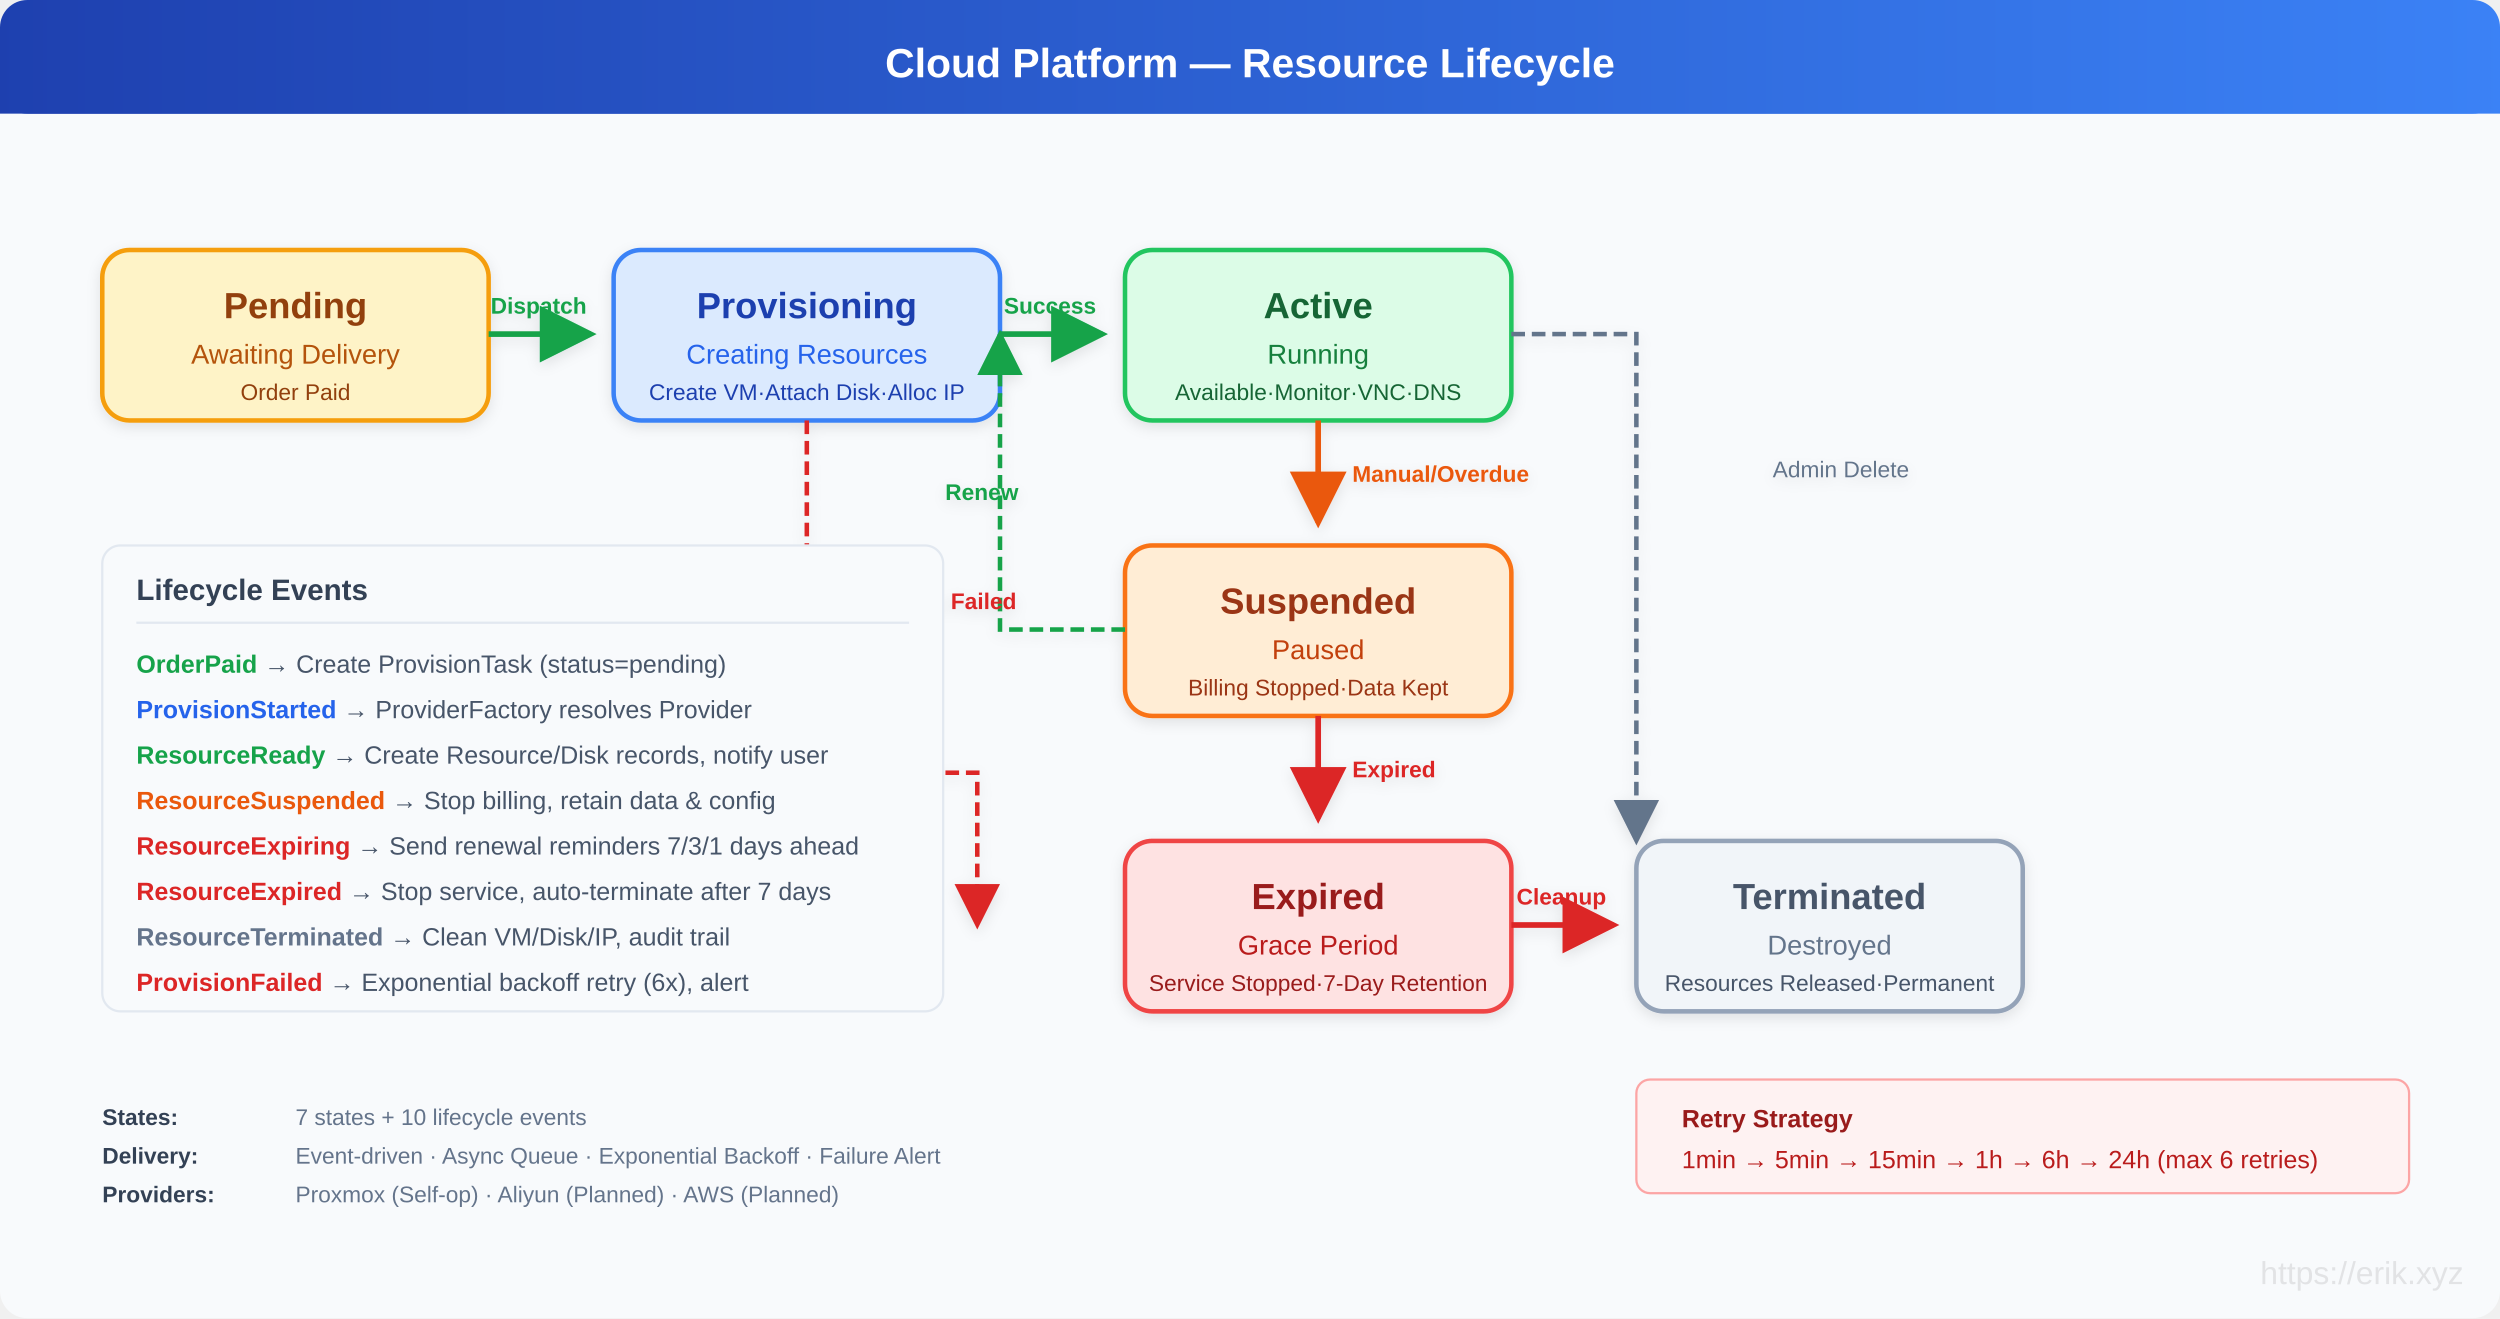
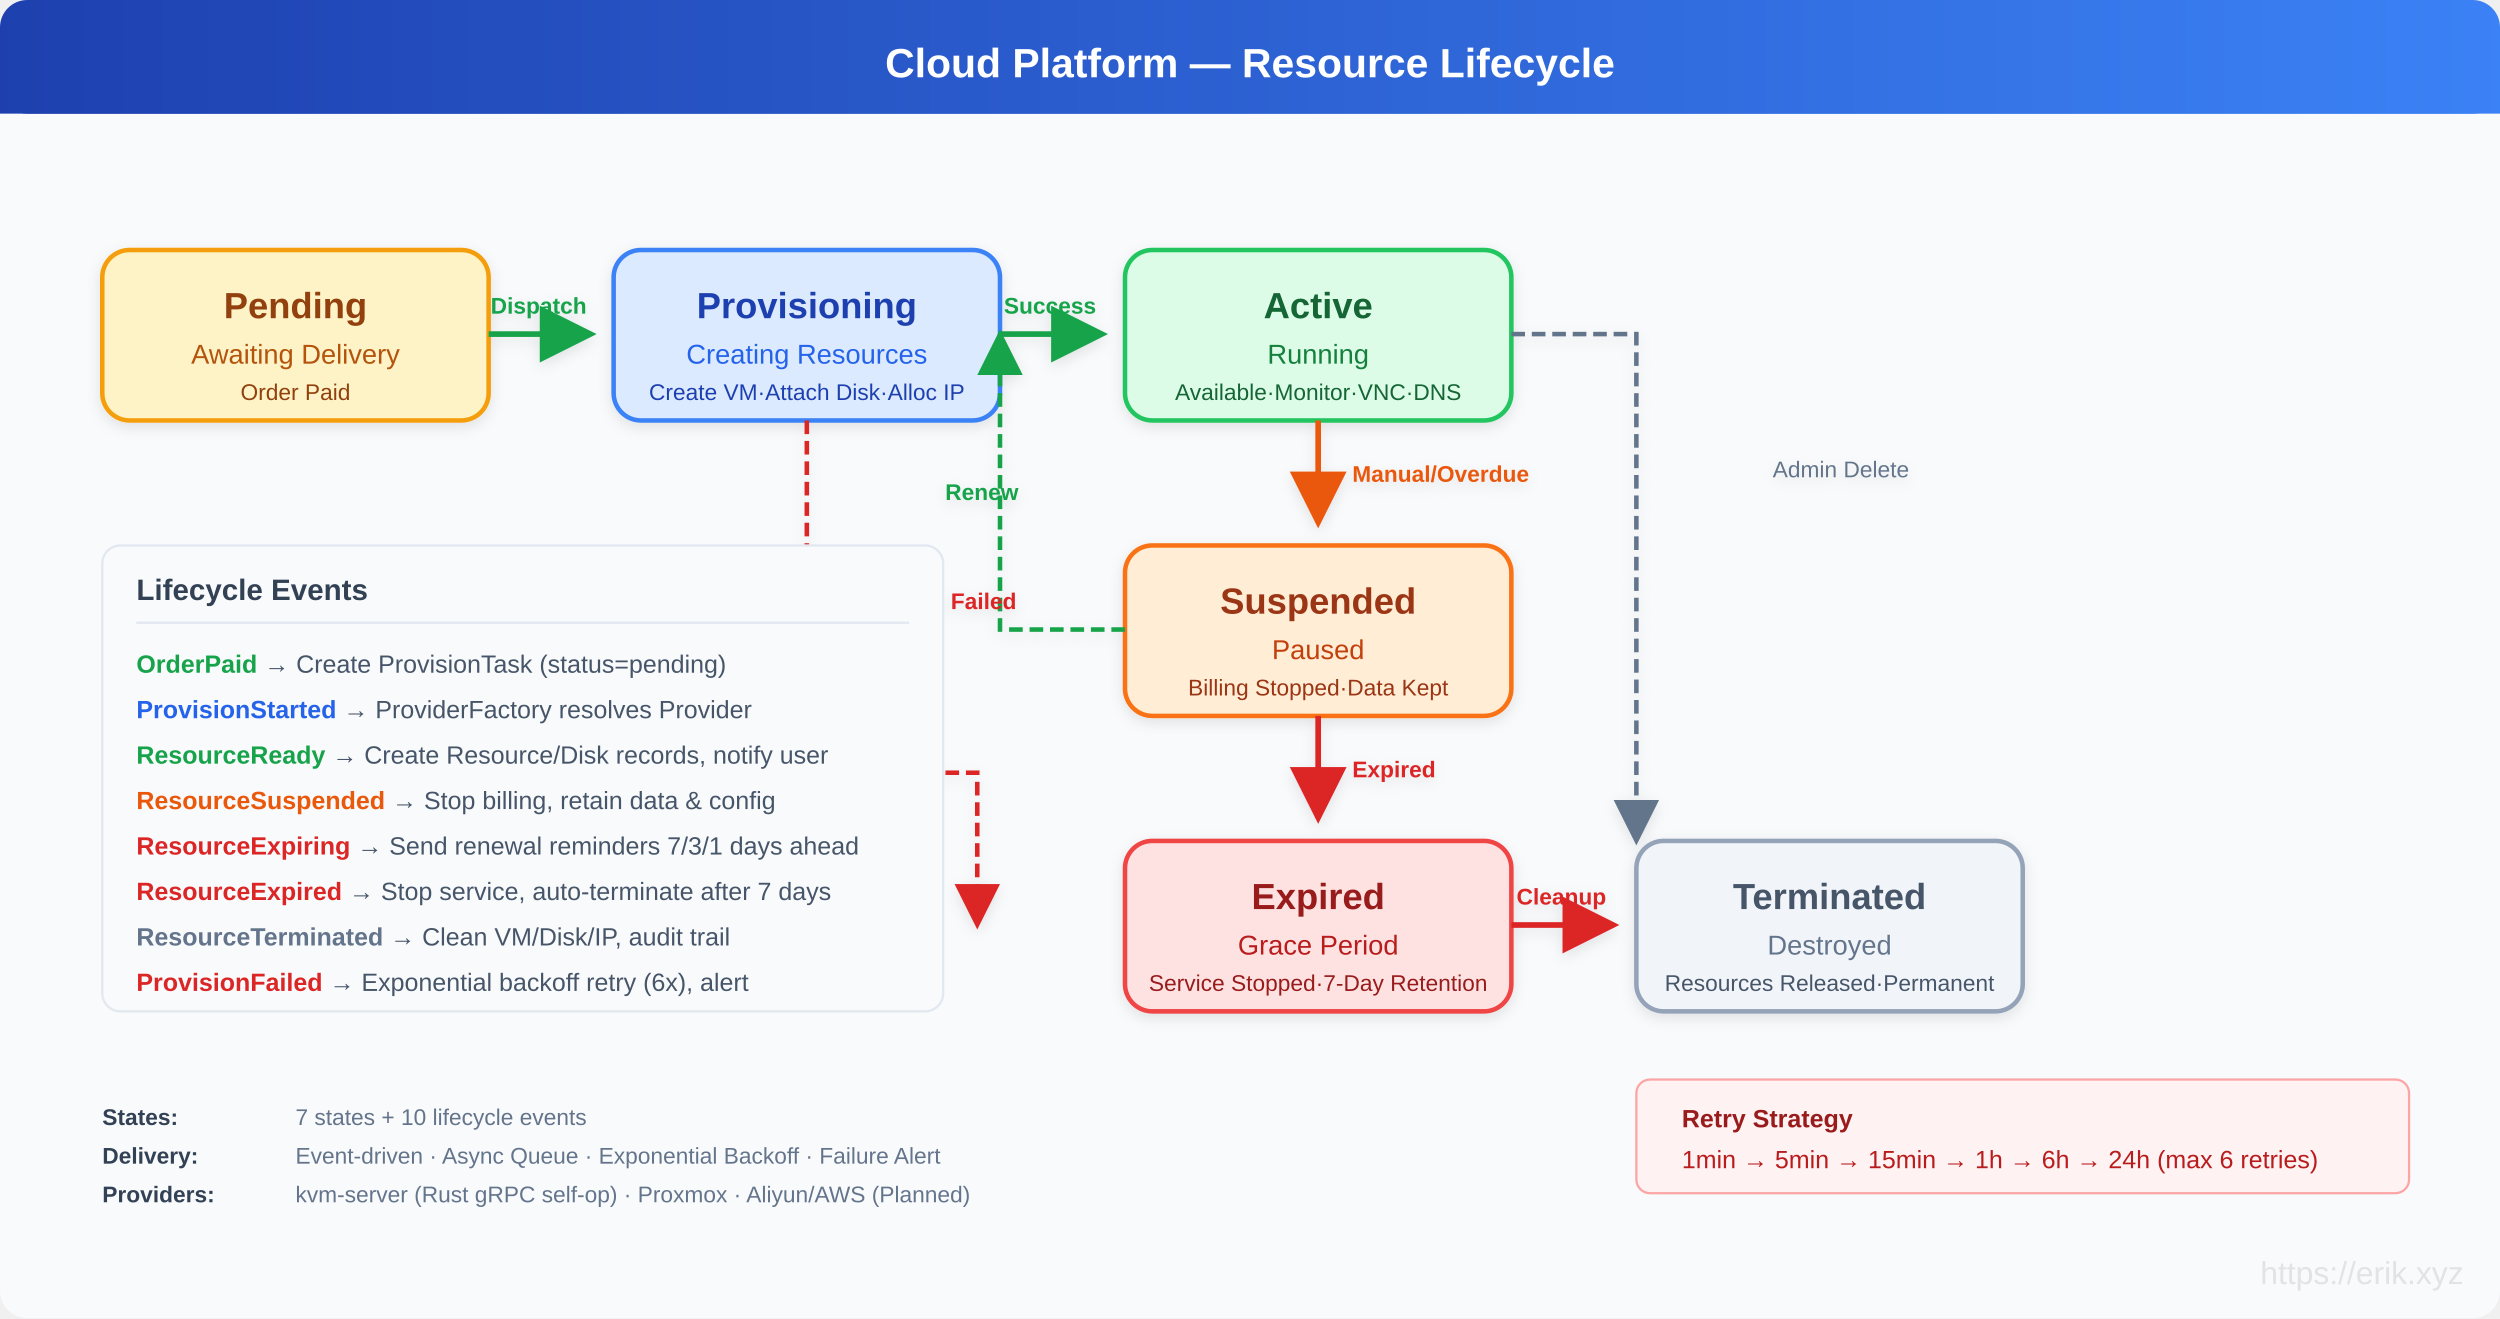
<svg xmlns="http://www.w3.org/2000/svg" viewBox="0 0 1100 580" font-family="'Segoe UI','Helvetica Neue',Arial,sans-serif">
  <defs>
    <linearGradient id="hdr" x1="0" y1="0" x2="1" y2="0">
      <stop offset="0%" stop-color="#1e40af" />
      <stop offset="100%" stop-color="#3b82f6" />
    </linearGradient>
    <filter id="sh">
      <feDropShadow dx="0" dy="2" stdDeviation="3" flood-opacity="0.1" />
    </filter>
    <marker id="arrGr" markerWidth="10" markerHeight="10" refX="9" refY="5" orient="auto">
      <path d="M0,0 L10,5 L0,10 Z" fill="#16a34a" />
    </marker>
    <marker id="arrRed" markerWidth="10" markerHeight="10" refX="9" refY="5" orient="auto">
      <path d="M0,0 L10,5 L0,10 Z" fill="#dc2626" />
    </marker>
    <marker id="arrOr" markerWidth="10" markerHeight="10" refX="9" refY="5" orient="auto">
      <path d="M0,0 L10,5 L0,10 Z" fill="#ea580c" />
    </marker>
    <marker id="arrGy" markerWidth="10" markerHeight="10" refX="9" refY="5" orient="auto">
      <path d="M0,0 L10,5 L0,10 Z" fill="#64748b" />
    </marker>
  </defs>
  <rect width="1100" height="580" fill="#f8fafc" rx="12" />
  <rect x="0" y="0" width="1100" height="50" fill="url(#hdr)" rx="12" />
  <rect x="0" y="12" width="1100" height="38" fill="url(#hdr)" />
  <text x="550" y="34" text-anchor="middle" fill="#fff" font-size="18" font-weight="bold">Cloud Platform — Resource Lifecycle</text>
  <g filter="url(#sh)">
    <rect x="45" y="110" width="170" height="75" rx="12" fill="#fef3c7" stroke="#f59e0b" stroke-width="2" />
    <text x="130" y="140" text-anchor="middle" fill="#92400e" font-size="16" font-weight="bold">Pending</text>
    <text x="130" y="160" text-anchor="middle" fill="#b45309" font-size="12">Awaiting Delivery</text>
    <text x="130" y="176" text-anchor="middle" fill="#92400e" font-size="10">Order Paid</text>
    <path d="M215,147 L260,147" stroke="#16a34a" stroke-width="2.5" marker-end="url(#arrGr)" />
    <text x="237" y="138" text-anchor="middle" fill="#16a34a" font-size="10" font-weight="bold">Dispatch</text>
    <rect x="270" y="110" width="170" height="75" rx="12" fill="#dbeafe" stroke="#3b82f6" stroke-width="2" />
    <text x="355" y="140" text-anchor="middle" fill="#1e40af" font-size="16" font-weight="bold">Provisioning</text>
    <text x="355" y="160" text-anchor="middle" fill="#2563eb" font-size="12">Creating Resources</text>
    <text x="355" y="176" text-anchor="middle" fill="#1e40af" font-size="10">Create VM·Attach Disk·Alloc IP</text>
    <path d="M440,147 L485,147" stroke="#16a34a" stroke-width="2.5" marker-end="url(#arrGr)" />
    <text x="462" y="138" text-anchor="middle" fill="#16a34a" font-size="10" font-weight="bold">Success</text>
    <rect x="495" y="110" width="170" height="75" rx="12" fill="#dcfce7" stroke="#22c55e" stroke-width="2" />
    <text x="580" y="140" text-anchor="middle" fill="#166534" font-size="16" font-weight="bold">Active</text>
    <text x="580" y="160" text-anchor="middle" fill="#15803d" font-size="12">Running</text>
    <text x="580" y="176" text-anchor="middle" fill="#166534" font-size="10">Available·Monitor·VNC·DNS</text>
    <path d="M580,185 L580,230" stroke="#ea580c" stroke-width="2.5" marker-end="url(#arrOr)" />
    <text x="595" y="212" fill="#ea580c" font-size="10" font-weight="bold">Manual/Overdue</text>
    <rect x="495" y="240" width="170" height="75" rx="12" fill="#ffedd5" stroke="#f97316" stroke-width="2" />
    <text x="580" y="270" text-anchor="middle" fill="#9a3412" font-size="16" font-weight="bold">Suspended</text>
    <text x="580" y="290" text-anchor="middle" fill="#c2410c" font-size="12">Paused</text>
    <text x="580" y="306" text-anchor="middle" fill="#9a3412" font-size="10">Billing Stopped·Data Kept</text>
    <path d="M495,277 L440,277 L440,147" stroke="#16a34a" stroke-width="2" stroke-dasharray="6,3" fill="none" marker-end="url(#arrGr)" />
    <text x="432" y="220" text-anchor="middle" fill="#16a34a" font-size="10" font-weight="bold">Renew</text>
    <path d="M580,315 L580,360" stroke="#dc2626" stroke-width="2.5" marker-end="url(#arrRed)" />
    <text x="595" y="342" fill="#dc2626" font-size="10" font-weight="bold">Expired</text>
    <rect x="495" y="370" width="170" height="75" rx="12" fill="#fee2e2" stroke="#ef4444" stroke-width="2" />
    <text x="580" y="400" text-anchor="middle" fill="#991b1b" font-size="16" font-weight="bold">Expired</text>
    <text x="580" y="420" text-anchor="middle" fill="#b91c1c" font-size="12">Grace Period</text>
    <text x="580" y="436" text-anchor="middle" fill="#991b1b" font-size="10">Service Stopped·7-Day Retention</text>
    <path d="M665,407 L710,407" stroke="#dc2626" stroke-width="2.5" marker-end="url(#arrRed)" />
    <text x="687" y="398" text-anchor="middle" fill="#dc2626" font-size="10" font-weight="bold">Cleanup</text>
    <rect x="720" y="370" width="170" height="75" rx="12" fill="#f1f5f9" stroke="#94a3b8" stroke-width="2" />
    <text x="805" y="400" text-anchor="middle" fill="#475569" font-size="16" font-weight="bold">Terminated</text>
    <text x="805" y="420" text-anchor="middle" fill="#64748b" font-size="12">Destroyed</text>
    <text x="805" y="436" text-anchor="middle" fill="#475569" font-size="10">Resources Released·Permanent</text>
    <path d="M355,185 L355,340 L430,340 L430,407" stroke="#dc2626" stroke-width="2" stroke-dasharray="6,3" fill="none" marker-end="url(#arrRed)" />
    <text x="370" y="268" fill="#dc2626" font-size="10" font-weight="bold">Provision Failed</text>
    <path d="M665,147 L720,147 L720,370" stroke="#64748b" stroke-width="2" stroke-dasharray="6,3" fill="none" marker-end="url(#arrGy)" />
    <text x="810" y="210" text-anchor="middle" fill="#64748b" font-size="10">Admin Delete</text>
  </g>
  <g>
    <rect x="45" y="240" width="370" height="205" rx="8" fill="#f8fafc" stroke="#e2e8f0" stroke-width="1" />
    <text x="60" y="264" fill="#334155" font-size="13" font-weight="bold">Lifecycle Events</text>
    <line x1="60" y1="274" x2="400" y2="274" stroke="#e2e8f0" />
    <g font-size="11" fill="#475569">
      <text x="60" y="296">
        <tspan fill="#16a34a" font-weight="bold">OrderPaid</tspan> → Create ProvisionTask (status=pending)</text>
      <text x="60" y="316">
        <tspan fill="#2563eb" font-weight="bold">ProvisionStarted</tspan> → ProviderFactory resolves Provider</text>
      <text x="60" y="336">
        <tspan fill="#16a34a" font-weight="bold">ResourceReady</tspan> → Create Resource/Disk records, notify user</text>
      <text x="60" y="356">
        <tspan fill="#ea580c" font-weight="bold">ResourceSuspended</tspan> → Stop billing, retain data &amp; config</text>
      <text x="60" y="376">
        <tspan fill="#dc2626" font-weight="bold">ResourceExpiring</tspan> → Send renewal reminders 7/3/1 days ahead</text>
      <text x="60" y="396">
        <tspan fill="#dc2626" font-weight="bold">ResourceExpired</tspan> → Stop service, auto-terminate after 7 days</text>
      <text x="60" y="416">
        <tspan fill="#64748b" font-weight="bold">ResourceTerminated</tspan> → Clean VM/Disk/IP, audit trail</text>
      <text x="60" y="436">
        <tspan fill="#dc2626" font-weight="bold">ProvisionFailed</tspan> → Exponential backoff retry (6x), alert</text>
    </g>
  </g>
  <rect x="720" y="475" width="340" height="50" rx="6" fill="#fef2f2" stroke="#fca5a5" stroke-width="1" />
  <text x="740" y="496" fill="#991b1b" font-size="11" font-weight="bold">Retry Strategy</text>
  <text x="740" y="514" fill="#b91c1c" font-size="11">1min → 5min → 15min → 1h → 6h → 24h (max 6 retries)</text>
  <g font-size="10" fill="#64748b">
    <text x="45" y="495" font-weight="bold" fill="#334155">States:</text>
    <text x="130" y="495">7 states + 10 lifecycle events</text>
    <text x="45" y="512" font-weight="bold" fill="#334155">Delivery:</text>
    <text x="130" y="512">Event-driven · Async Queue · Exponential Backoff · Failure Alert</text>
    <text x="45" y="529" font-weight="bold" fill="#334155">Providers:</text>
-     <text x="130" y="529">Proxmox (Self-op) · Aliyun (Planned) · AWS (Planned)</text>
+     <text x="130" y="529">kvm-server (Rust gRPC self-op) · Proxmox · Aliyun/AWS (Planned)</text>
  </g>
  <g opacity="0.5">
    <text x="1084" y="565" text-anchor="end" font-family="Arial, sans-serif" font-size="14" fill="rgba(0,0,0,0.18)">https://erik.xyz</text>
  </g>
</svg>
